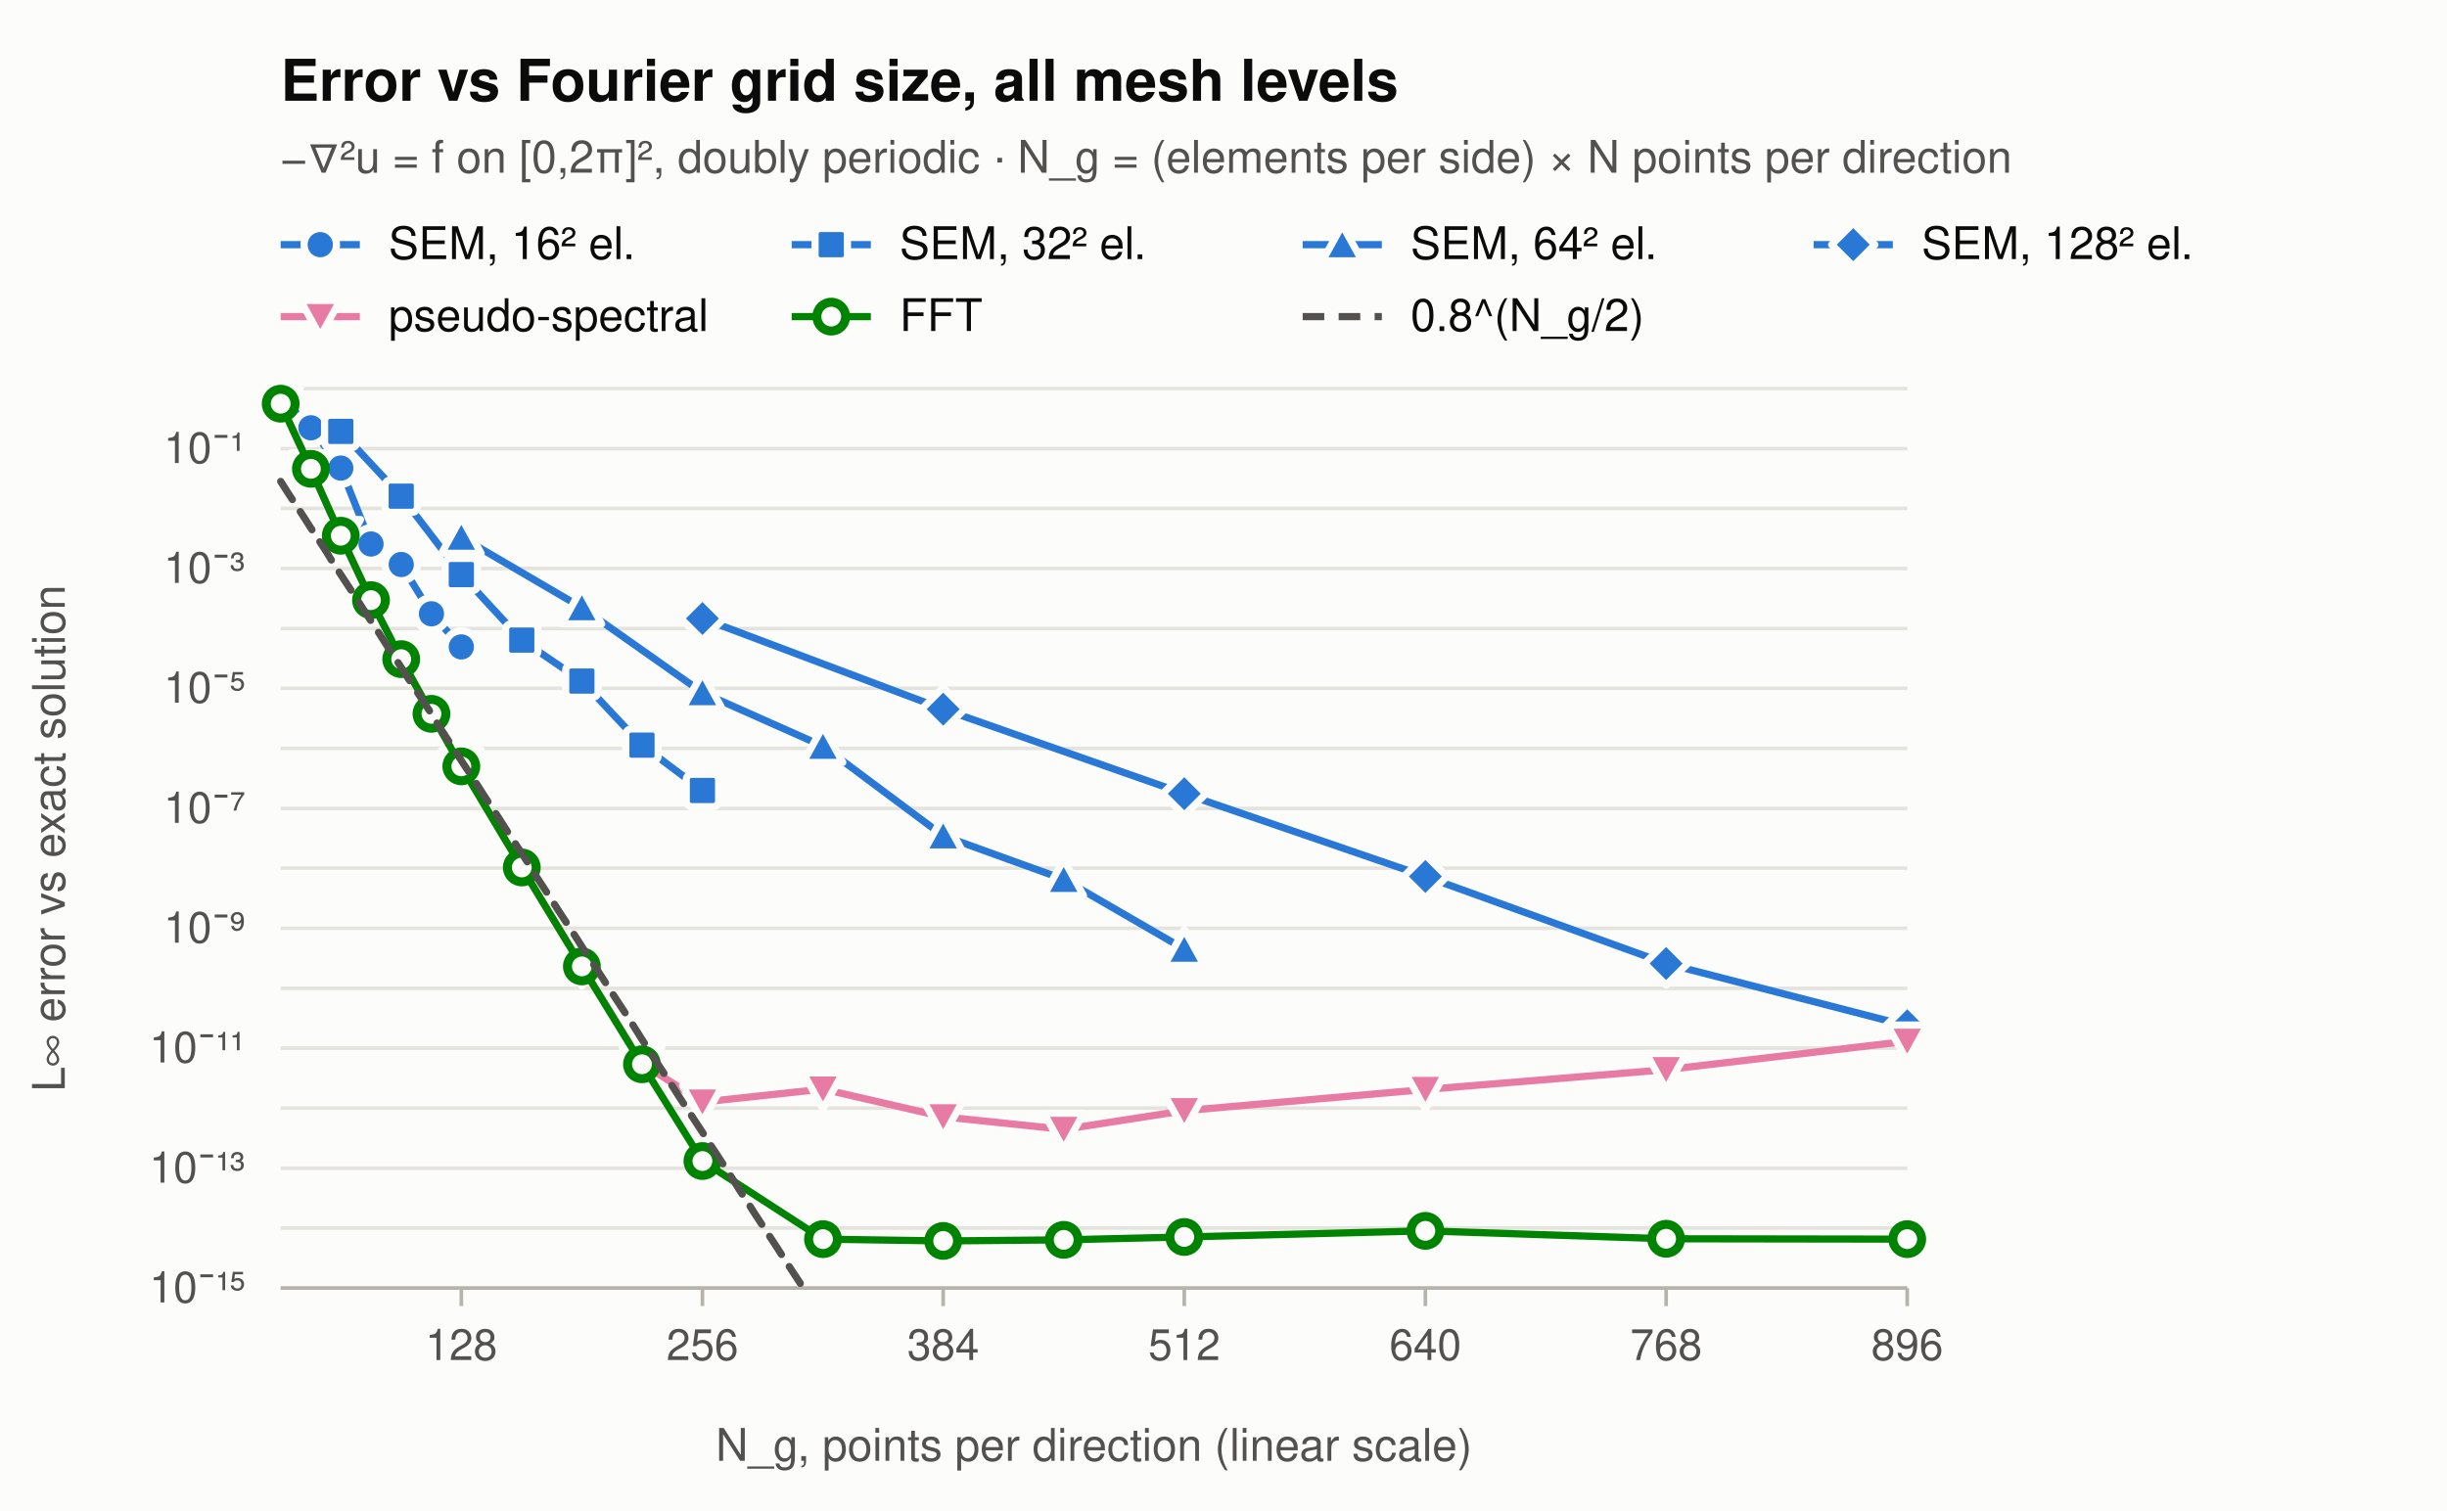
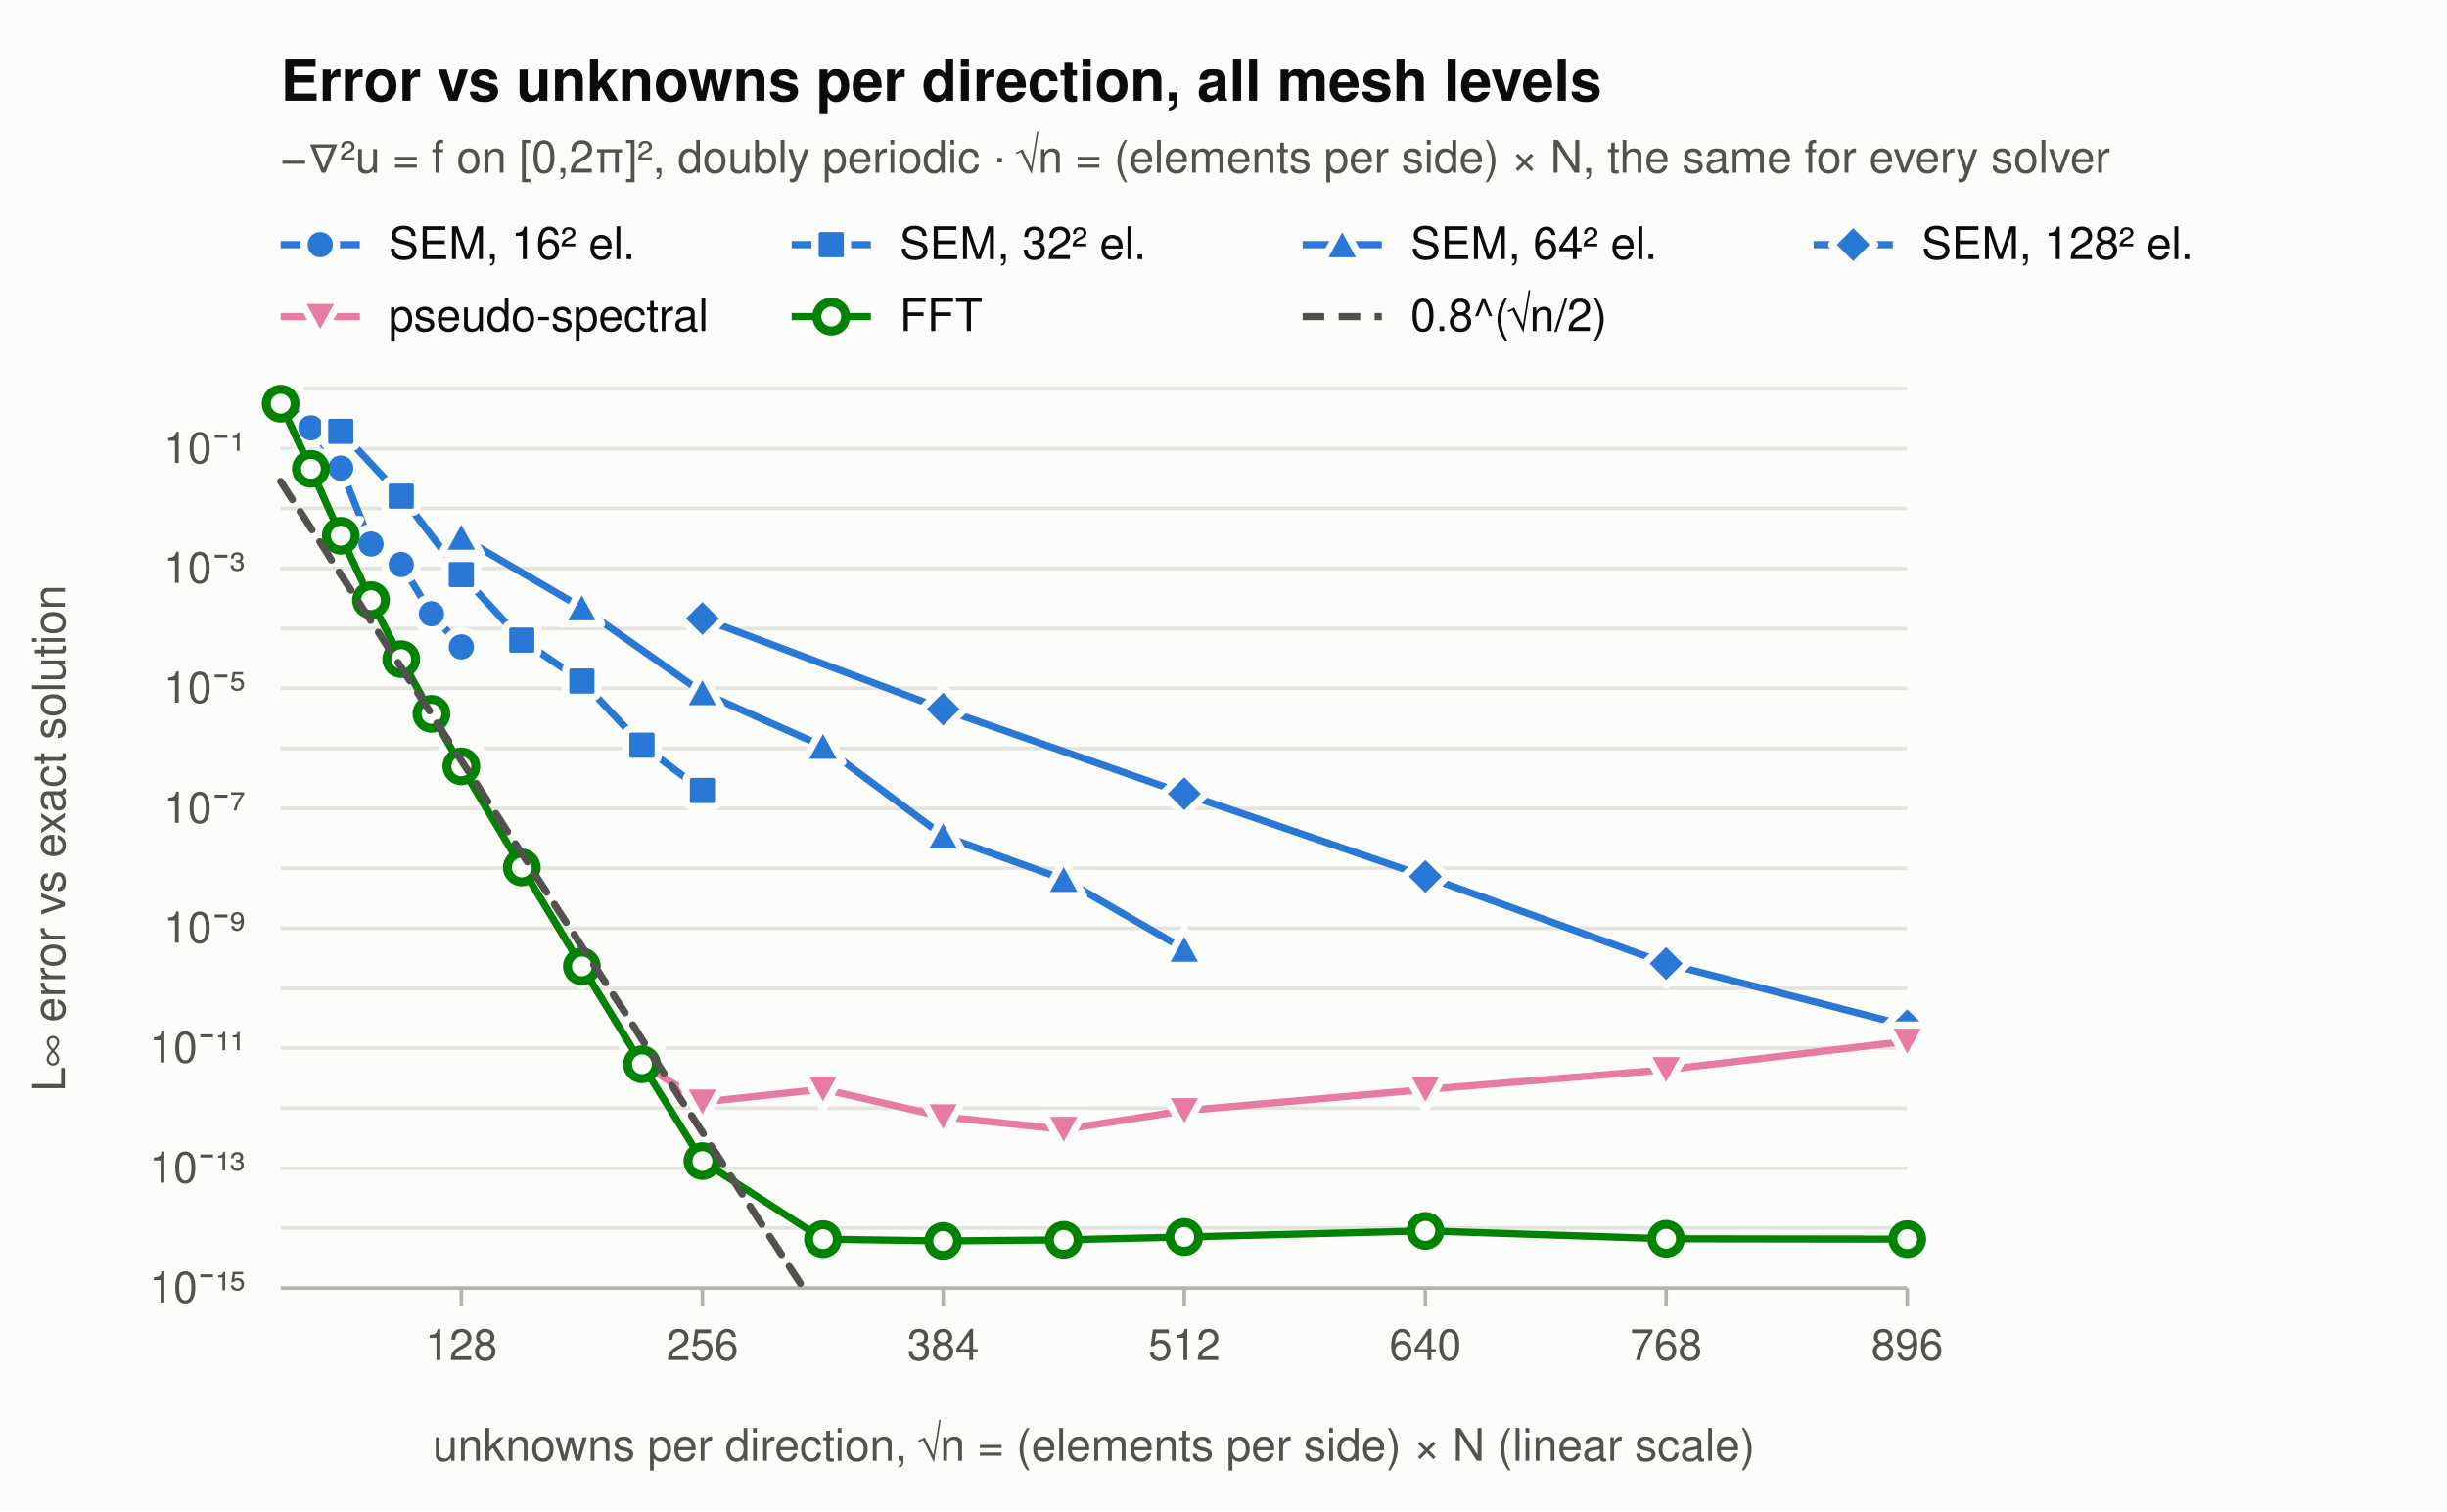
<svg xmlns="http://www.w3.org/2000/svg" viewBox="0 0 680 420" width="680" height="420" role="img" aria-labelledby="t d" font-family="-apple-system, Segoe UI, Helvetica, Arial, sans-serif">
  <rect width="680" height="420" fill="#fcfcfb" />
-   <text x="78" y="28" font-size="16" font-weight="600" fill="#0b0b0b">Error vs Fourier grid size, all mesh levels</text>
-   <text x="78" y="48" font-size="12.5" fill="#52514e">−∇²u = f on [0,2π]², doubly periodic · N_g = (elements per side) × N points per direction</text>
+   <text x="78" y="28" font-size="16" font-weight="600" fill="#0b0b0b">Error vs unknowns per direction, all mesh levels</text>
+   <text x="78" y="48" font-size="12.5" fill="#52514e">−∇²u = f on [0,2π]², doubly periodic · √n = (elements per side) × N, the same for every solver</text>
  <line x1="78" x2="530" y1="358.0" y2="358.0" stroke="#e4e3dd" stroke-width="1" />
  <text x="68" y="362.0" font-size="12" text-anchor="end" fill="#52514e">10⁻¹⁵</text>
  <line x1="78" x2="530" y1="341.3" y2="341.3" stroke="#e4e3dd" stroke-width="1" />
  <line x1="78" x2="530" y1="324.7" y2="324.7" stroke="#e4e3dd" stroke-width="1" />
  <text x="68" y="328.7" font-size="12" text-anchor="end" fill="#52514e">10⁻¹³</text>
  <line x1="78" x2="530" y1="308.0" y2="308.0" stroke="#e4e3dd" stroke-width="1" />
  <line x1="78" x2="530" y1="291.3" y2="291.3" stroke="#e4e3dd" stroke-width="1" />
  <text x="68" y="295.3" font-size="12" text-anchor="end" fill="#52514e">10⁻¹¹</text>
  <line x1="78" x2="530" y1="274.7" y2="274.7" stroke="#e4e3dd" stroke-width="1" />
  <line x1="78" x2="530" y1="258.0" y2="258.0" stroke="#e4e3dd" stroke-width="1" />
  <text x="68" y="262.0" font-size="12" text-anchor="end" fill="#52514e">10⁻⁹</text>
  <line x1="78" x2="530" y1="241.3" y2="241.3" stroke="#e4e3dd" stroke-width="1" />
  <line x1="78" x2="530" y1="224.7" y2="224.7" stroke="#e4e3dd" stroke-width="1" />
  <text x="68" y="228.7" font-size="12" text-anchor="end" fill="#52514e">10⁻⁷</text>
  <line x1="78" x2="530" y1="208.0" y2="208.0" stroke="#e4e3dd" stroke-width="1" />
  <line x1="78" x2="530" y1="191.3" y2="191.3" stroke="#e4e3dd" stroke-width="1" />
  <text x="68" y="195.3" font-size="12" text-anchor="end" fill="#52514e">10⁻⁵</text>
  <line x1="78" x2="530" y1="174.7" y2="174.7" stroke="#e4e3dd" stroke-width="1" />
  <line x1="78" x2="530" y1="158.0" y2="158.0" stroke="#e4e3dd" stroke-width="1" />
  <text x="68" y="162.0" font-size="12" text-anchor="end" fill="#52514e">10⁻³</text>
  <line x1="78" x2="530" y1="141.3" y2="141.3" stroke="#e4e3dd" stroke-width="1" />
  <line x1="78" x2="530" y1="124.7" y2="124.7" stroke="#e4e3dd" stroke-width="1" />
  <text x="68" y="128.7" font-size="12" text-anchor="end" fill="#52514e">10⁻¹</text>
  <line x1="78" x2="530" y1="108.0" y2="108.0" stroke="#e4e3dd" stroke-width="1" />
  <line x1="78" x2="530" y1="358" y2="358" stroke="#b5b3aa" stroke-width="1" />
  <line x1="128.2" x2="128.2" y1="358" y2="363" stroke="#b5b3aa" stroke-width="1" />
  <text x="128.2" y="378" font-size="12" text-anchor="middle" fill="#52514e">128</text>
  <line x1="195.2" x2="195.2" y1="358" y2="363" stroke="#b5b3aa" stroke-width="1" />
  <text x="195.2" y="378" font-size="12" text-anchor="middle" fill="#52514e">256</text>
  <line x1="262.1" x2="262.1" y1="358" y2="363" stroke="#b5b3aa" stroke-width="1" />
  <text x="262.1" y="378" font-size="12" text-anchor="middle" fill="#52514e">384</text>
  <line x1="329.1" x2="329.1" y1="358" y2="363" stroke="#b5b3aa" stroke-width="1" />
  <text x="329.1" y="378" font-size="12" text-anchor="middle" fill="#52514e">512</text>
  <line x1="396.1" x2="396.1" y1="358" y2="363" stroke="#b5b3aa" stroke-width="1" />
  <text x="396.1" y="378" font-size="12" text-anchor="middle" fill="#52514e">640</text>
  <line x1="463.0" x2="463.0" y1="358" y2="363" stroke="#b5b3aa" stroke-width="1" />
  <text x="463.0" y="378" font-size="12" text-anchor="middle" fill="#52514e">768</text>
  <line x1="530.0" x2="530.0" y1="358" y2="363" stroke="#b5b3aa" stroke-width="1" />
  <text x="530.0" y="378" font-size="12" text-anchor="middle" fill="#52514e">896</text>
-   <text x="304.0" y="406" font-size="12.5" text-anchor="middle" fill="#52514e">N_g, points per direction (linear scale)</text>
+   <text x="304.0" y="406" font-size="12.5" text-anchor="middle" fill="#52514e">unknowns per direction, √n = (elements per side) × N (linear scale)</text>
  <text x="18" y="233.0" font-size="12.5" text-anchor="middle" fill="#52514e" transform="rotate(-90 18 233.0)">L∞ error vs exact solution</text>
  <polyline points="78.0,110.3 86.4,118.9 94.7,130.1 103.1,151.2 111.5,156.9 119.9,170.6 128.2,179.8" fill="none" stroke="#2a78d6" stroke-width="2" stroke-linejoin="round" stroke-linecap="round" />
  <circle cx="78.0" cy="110.3" r="4.5" fill="#2a78d6" stroke="#fcfcfb" stroke-width="2" />
  <circle cx="86.4" cy="118.9" r="4.5" fill="#2a78d6" stroke="#fcfcfb" stroke-width="2" />
  <circle cx="94.7" cy="130.1" r="4.5" fill="#2a78d6" stroke="#fcfcfb" stroke-width="2" />
  <circle cx="103.1" cy="151.2" r="4.5" fill="#2a78d6" stroke="#fcfcfb" stroke-width="2" />
  <circle cx="111.5" cy="156.9" r="4.5" fill="#2a78d6" stroke="#fcfcfb" stroke-width="2" />
  <circle cx="119.9" cy="170.6" r="4.5" fill="#2a78d6" stroke="#fcfcfb" stroke-width="2" />
  <circle cx="128.2" cy="179.8" r="4.5" fill="#2a78d6" stroke="#fcfcfb" stroke-width="2" />
  <polyline points="94.7,119.9 111.5,137.9 128.2,159.7 145.0,177.9 161.7,189.3 178.4,207.1 195.2,219.7" fill="none" stroke="#2a78d6" stroke-width="2" stroke-linejoin="round" stroke-linecap="round" />
  <rect x="90.2" y="115.4" width="9" height="9" rx="1.5" fill="#2a78d6" stroke="#fcfcfb" stroke-width="2" />
  <rect x="107.0" y="133.4" width="9" height="9" rx="1.5" fill="#2a78d6" stroke="#fcfcfb" stroke-width="2" />
  <rect x="123.7" y="155.2" width="9" height="9" rx="1.5" fill="#2a78d6" stroke="#fcfcfb" stroke-width="2" />
  <rect x="140.5" y="173.4" width="9" height="9" rx="1.5" fill="#2a78d6" stroke="#fcfcfb" stroke-width="2" />
  <rect x="157.2" y="184.8" width="9" height="9" rx="1.5" fill="#2a78d6" stroke="#fcfcfb" stroke-width="2" />
  <rect x="173.9" y="202.6" width="9" height="9" rx="1.5" fill="#2a78d6" stroke="#fcfcfb" stroke-width="2" />
  <rect x="190.7" y="215.2" width="9" height="9" rx="1.5" fill="#2a78d6" stroke="#fcfcfb" stroke-width="2" />
  <polyline points="128.2,149.3 161.7,168.9 195.2,192.5 228.7,207.4 262.1,232.3 295.6,244.4 329.1,263.8" fill="none" stroke="#2a78d6" stroke-width="2" stroke-linejoin="round" stroke-linecap="round" />
  <path d="M128.2,143.8 L133.7,153.8 L122.7,153.8 Z" fill="#2a78d6" stroke="#fcfcfb" stroke-width="2" stroke-linejoin="round" />
  <path d="M161.7,163.4 L167.2,173.4 L156.2,173.4 Z" fill="#2a78d6" stroke="#fcfcfb" stroke-width="2" stroke-linejoin="round" />
  <path d="M195.2,187.0 L200.7,197.0 L189.7,197.0 Z" fill="#2a78d6" stroke="#fcfcfb" stroke-width="2" stroke-linejoin="round" />
  <path d="M228.7,201.9 L234.2,211.9 L223.2,211.9 Z" fill="#2a78d6" stroke="#fcfcfb" stroke-width="2" stroke-linejoin="round" />
  <path d="M262.1,226.8 L267.6,236.8 L256.6,236.8 Z" fill="#2a78d6" stroke="#fcfcfb" stroke-width="2" stroke-linejoin="round" />
  <path d="M295.6,238.9 L301.1,248.9 L290.1,248.9 Z" fill="#2a78d6" stroke="#fcfcfb" stroke-width="2" stroke-linejoin="round" />
  <path d="M329.1,258.3 L334.6,268.3 L323.6,268.3 Z" fill="#2a78d6" stroke="#fcfcfb" stroke-width="2" stroke-linejoin="round" />
  <polyline points="195.2,171.9 262.1,197.1 329.1,220.6 396.1,243.6 463.0,267.8 530.0,285.1" fill="none" stroke="#2a78d6" stroke-width="2" stroke-linejoin="round" stroke-linecap="round" />
  <path d="M195.2,165.9 L201.2,171.9 L195.2,177.9 L189.2,171.9 Z" fill="#2a78d6" stroke="#fcfcfb" stroke-width="2" stroke-linejoin="round" />
  <path d="M262.1,191.1 L268.1,197.1 L262.1,203.1 L256.1,197.1 Z" fill="#2a78d6" stroke="#fcfcfb" stroke-width="2" stroke-linejoin="round" />
  <path d="M329.1,214.6 L335.1,220.6 L329.1,226.6 L323.1,220.6 Z" fill="#2a78d6" stroke="#fcfcfb" stroke-width="2" stroke-linejoin="round" />
  <path d="M396.1,237.6 L402.1,243.6 L396.1,249.6 L390.1,243.6 Z" fill="#2a78d6" stroke="#fcfcfb" stroke-width="2" stroke-linejoin="round" />
  <path d="M463.0,261.8 L469.0,267.8 L463.0,273.8 L457.0,267.8 Z" fill="#2a78d6" stroke="#fcfcfb" stroke-width="2" stroke-linejoin="round" />
  <path d="M530.0,279.1 L536.0,285.1 L530.0,291.1 L524.0,285.1 Z" fill="#2a78d6" stroke="#fcfcfb" stroke-width="2" stroke-linejoin="round" />
  <polyline points="78.0,112.2 86.4,130.3 94.7,148.9 103.1,166.8 111.5,183.2 119.9,198.4 128.2,213.0 145.0,241.1 161.7,268.6 178.4,295.6 195.2,306.3 228.7,302.7 262.1,310.4 295.6,313.9 329.1,308.7 396.1,302.8 463.0,297.3 530.0,289.4" fill="none" stroke="#e87ba4" stroke-width="2" stroke-linejoin="round" stroke-linecap="round" />
  <path d="M78.0,117.7 L83.5,107.7 L72.5,107.7 Z" fill="#e87ba4" stroke="#fcfcfb" stroke-width="2" stroke-linejoin="round" />
  <path d="M86.4,135.8 L91.9,125.8 L80.9,125.8 Z" fill="#e87ba4" stroke="#fcfcfb" stroke-width="2" stroke-linejoin="round" />
  <path d="M94.7,154.4 L100.2,144.4 L89.2,144.4 Z" fill="#e87ba4" stroke="#fcfcfb" stroke-width="2" stroke-linejoin="round" />
  <path d="M103.1,172.3 L108.6,162.3 L97.6,162.3 Z" fill="#e87ba4" stroke="#fcfcfb" stroke-width="2" stroke-linejoin="round" />
  <path d="M111.5,188.7 L117.0,178.7 L106.0,178.7 Z" fill="#e87ba4" stroke="#fcfcfb" stroke-width="2" stroke-linejoin="round" />
  <path d="M119.9,203.9 L125.4,193.9 L114.4,193.9 Z" fill="#e87ba4" stroke="#fcfcfb" stroke-width="2" stroke-linejoin="round" />
  <path d="M128.2,218.5 L133.7,208.5 L122.7,208.5 Z" fill="#e87ba4" stroke="#fcfcfb" stroke-width="2" stroke-linejoin="round" />
  <path d="M145.0,246.6 L150.5,236.6 L139.5,236.6 Z" fill="#e87ba4" stroke="#fcfcfb" stroke-width="2" stroke-linejoin="round" />
  <path d="M161.7,274.1 L167.2,264.1 L156.2,264.1 Z" fill="#e87ba4" stroke="#fcfcfb" stroke-width="2" stroke-linejoin="round" />
  <path d="M178.4,301.1 L183.9,291.1 L172.9,291.1 Z" fill="#e87ba4" stroke="#fcfcfb" stroke-width="2" stroke-linejoin="round" />
  <path d="M195.2,311.8 L200.7,301.8 L189.7,301.8 Z" fill="#e87ba4" stroke="#fcfcfb" stroke-width="2" stroke-linejoin="round" />
  <path d="M228.7,308.2 L234.2,298.2 L223.2,298.2 Z" fill="#e87ba4" stroke="#fcfcfb" stroke-width="2" stroke-linejoin="round" />
  <path d="M262.1,315.9 L267.6,305.9 L256.6,305.9 Z" fill="#e87ba4" stroke="#fcfcfb" stroke-width="2" stroke-linejoin="round" />
  <path d="M295.6,319.4 L301.1,309.4 L290.1,309.4 Z" fill="#e87ba4" stroke="#fcfcfb" stroke-width="2" stroke-linejoin="round" />
  <path d="M329.1,314.2 L334.6,304.2 L323.6,304.2 Z" fill="#e87ba4" stroke="#fcfcfb" stroke-width="2" stroke-linejoin="round" />
  <path d="M396.1,308.3 L401.6,298.3 L390.6,298.3 Z" fill="#e87ba4" stroke="#fcfcfb" stroke-width="2" stroke-linejoin="round" />
  <path d="M463.0,302.8 L468.5,292.8 L457.5,292.8 Z" fill="#e87ba4" stroke="#fcfcfb" stroke-width="2" stroke-linejoin="round" />
  <path d="M530.0,294.9 L535.5,284.9 L524.5,284.9 Z" fill="#e87ba4" stroke="#fcfcfb" stroke-width="2" stroke-linejoin="round" />
  <polyline points="78.0,112.2 86.4,130.3 94.7,148.9 103.1,166.8 111.5,183.2 119.9,198.4 128.2,213.0 145.0,241.1 161.7,268.6 178.4,295.8 195.2,322.7 228.7,344.4 262.1,344.9 295.6,344.6 329.1,343.8 396.1,342.1 463.0,344.3 530.0,344.4" fill="none" stroke="#008300" stroke-width="2" stroke-linejoin="round" stroke-linecap="round" />
  <circle cx="78.0" cy="112.2" r="4" fill="#fcfcfb" stroke="#008300" stroke-width="2.5" />
  <circle cx="86.4" cy="130.3" r="4" fill="#fcfcfb" stroke="#008300" stroke-width="2.5" />
  <circle cx="94.7" cy="148.9" r="4" fill="#fcfcfb" stroke="#008300" stroke-width="2.5" />
  <circle cx="103.1" cy="166.8" r="4" fill="#fcfcfb" stroke="#008300" stroke-width="2.5" />
  <circle cx="111.5" cy="183.2" r="4" fill="#fcfcfb" stroke="#008300" stroke-width="2.5" />
  <circle cx="119.9" cy="198.4" r="4" fill="#fcfcfb" stroke="#008300" stroke-width="2.5" />
  <circle cx="128.2" cy="213.0" r="4" fill="#fcfcfb" stroke="#008300" stroke-width="2.5" />
  <circle cx="145.0" cy="241.1" r="4" fill="#fcfcfb" stroke="#008300" stroke-width="2.5" />
  <circle cx="161.7" cy="268.6" r="4" fill="#fcfcfb" stroke="#008300" stroke-width="2.5" />
  <circle cx="178.4" cy="295.8" r="4" fill="#fcfcfb" stroke="#008300" stroke-width="2.5" />
  <circle cx="195.2" cy="322.7" r="4" fill="#fcfcfb" stroke="#008300" stroke-width="2.5" />
  <circle cx="228.7" cy="344.4" r="4" fill="#fcfcfb" stroke="#008300" stroke-width="2.5" />
  <circle cx="262.1" cy="344.9" r="4" fill="#fcfcfb" stroke="#008300" stroke-width="2.5" />
  <circle cx="295.6" cy="344.6" r="4" fill="#fcfcfb" stroke="#008300" stroke-width="2.5" />
  <circle cx="329.1" cy="343.8" r="4" fill="#fcfcfb" stroke="#008300" stroke-width="2.5" />
  <circle cx="396.1" cy="342.1" r="4" fill="#fcfcfb" stroke="#008300" stroke-width="2.5" />
  <circle cx="463.0" cy="344.3" r="4" fill="#fcfcfb" stroke="#008300" stroke-width="2.5" />
  <circle cx="530.0" cy="344.4" r="4" fill="#fcfcfb" stroke="#008300" stroke-width="2.5" />
  <polyline points="78.0,133.8 80.1,137.1 82.2,140.3 84.3,143.5 86.4,146.8 88.5,150.0 90.6,153.2 92.6,156.5 94.7,159.7 96.8,162.9 98.9,166.1 101.0,169.4 103.1,172.6 105.2,175.8 107.3,179.1 109.4,182.3 111.5,185.5 113.6,188.8 115.7,192.0 117.8,195.2 119.9,198.4 121.9,201.7 124.0,204.9 126.1,208.1 128.2,211.4 130.3,214.6 132.4,217.8 134.5,221.1 136.6,224.3 138.7,227.5 140.8,230.8 142.9,234.0 145.0,237.2 147.1,240.4 149.1,243.7 151.2,246.9 153.3,250.1 155.4,253.4 157.5,256.6 159.6,259.8 161.7,263.1 163.8,266.3 165.9,269.5 168.0,272.7 170.1,276.0 172.2,279.2 174.3,282.4 176.4,285.7 178.4,288.9 180.5,292.1 182.6,295.4 184.7,298.6 186.8,301.8 188.9,305.1 191.0,308.3 193.1,311.5 195.2,314.7 197.3,318.0 199.4,321.2 201.5,324.4 203.6,327.7 205.6,330.9 207.7,334.1 209.8,337.4 211.9,340.6 214.0,343.8 216.1,347.0 218.2,350.3 220.3,353.5 222.4,356.7" fill="none" stroke="#52514e" stroke-width="2" stroke-linejoin="round" stroke-linecap="round" stroke-dasharray="6 4" />
  <line x1="78" x2="100" y1="68" y2="68" stroke="#2a78d6" stroke-width="2" />
  <circle cx="89.0" cy="68.0" r="4.5" fill="#2a78d6" stroke="#fcfcfb" stroke-width="2" />
  <text x="108" y="72" font-size="12.5" fill="#0b0b0b">SEM, 16² el.</text>
  <line x1="220" x2="242" y1="68" y2="68" stroke="#2a78d6" stroke-width="2" />
  <rect x="226.5" y="63.5" width="9" height="9" rx="1.5" fill="#2a78d6" stroke="#fcfcfb" stroke-width="2" />
  <text x="250" y="72" font-size="12.5" fill="#0b0b0b">SEM, 32² el.</text>
  <line x1="362" x2="384" y1="68" y2="68" stroke="#2a78d6" stroke-width="2" />
  <path d="M373.0,62.5 L378.5,72.5 L367.5,72.5 Z" fill="#2a78d6" stroke="#fcfcfb" stroke-width="2" stroke-linejoin="round" />
  <text x="392" y="72" font-size="12.5" fill="#0b0b0b">SEM, 64² el.</text>
  <line x1="504" x2="526" y1="68" y2="68" stroke="#2a78d6" stroke-width="2" />
  <path d="M515.0,62.0 L521.0,68.0 L515.0,74.0 L509.0,68.0 Z" fill="#2a78d6" stroke="#fcfcfb" stroke-width="2" stroke-linejoin="round" />
  <text x="534" y="72" font-size="12.5" fill="#0b0b0b">SEM, 128² el.</text>
  <line x1="78" x2="100" y1="88" y2="88" stroke="#e87ba4" stroke-width="2" />
  <path d="M89.0,93.5 L94.5,83.5 L83.5,83.5 Z" fill="#e87ba4" stroke="#fcfcfb" stroke-width="2" stroke-linejoin="round" />
  <text x="108" y="92" font-size="12.5" fill="#0b0b0b">pseudo-spectral</text>
  <line x1="220" x2="242" y1="88" y2="88" stroke="#008300" stroke-width="2" />
  <circle cx="231.0" cy="88.0" r="4" fill="#fcfcfb" stroke="#008300" stroke-width="2.5" />
  <text x="250" y="92" font-size="12.5" fill="#0b0b0b">FFT</text>
  <line x1="362" x2="384" y1="88" y2="88" stroke="#52514e" stroke-width="2" stroke-dasharray="6 4" />
-   <text x="392" y="92" font-size="12.5" fill="#0b0b0b">0.8^(N_g/2)</text>
+   <text x="392" y="92" font-size="12.5" fill="#0b0b0b">0.8^(√n/2)</text>
</svg>
